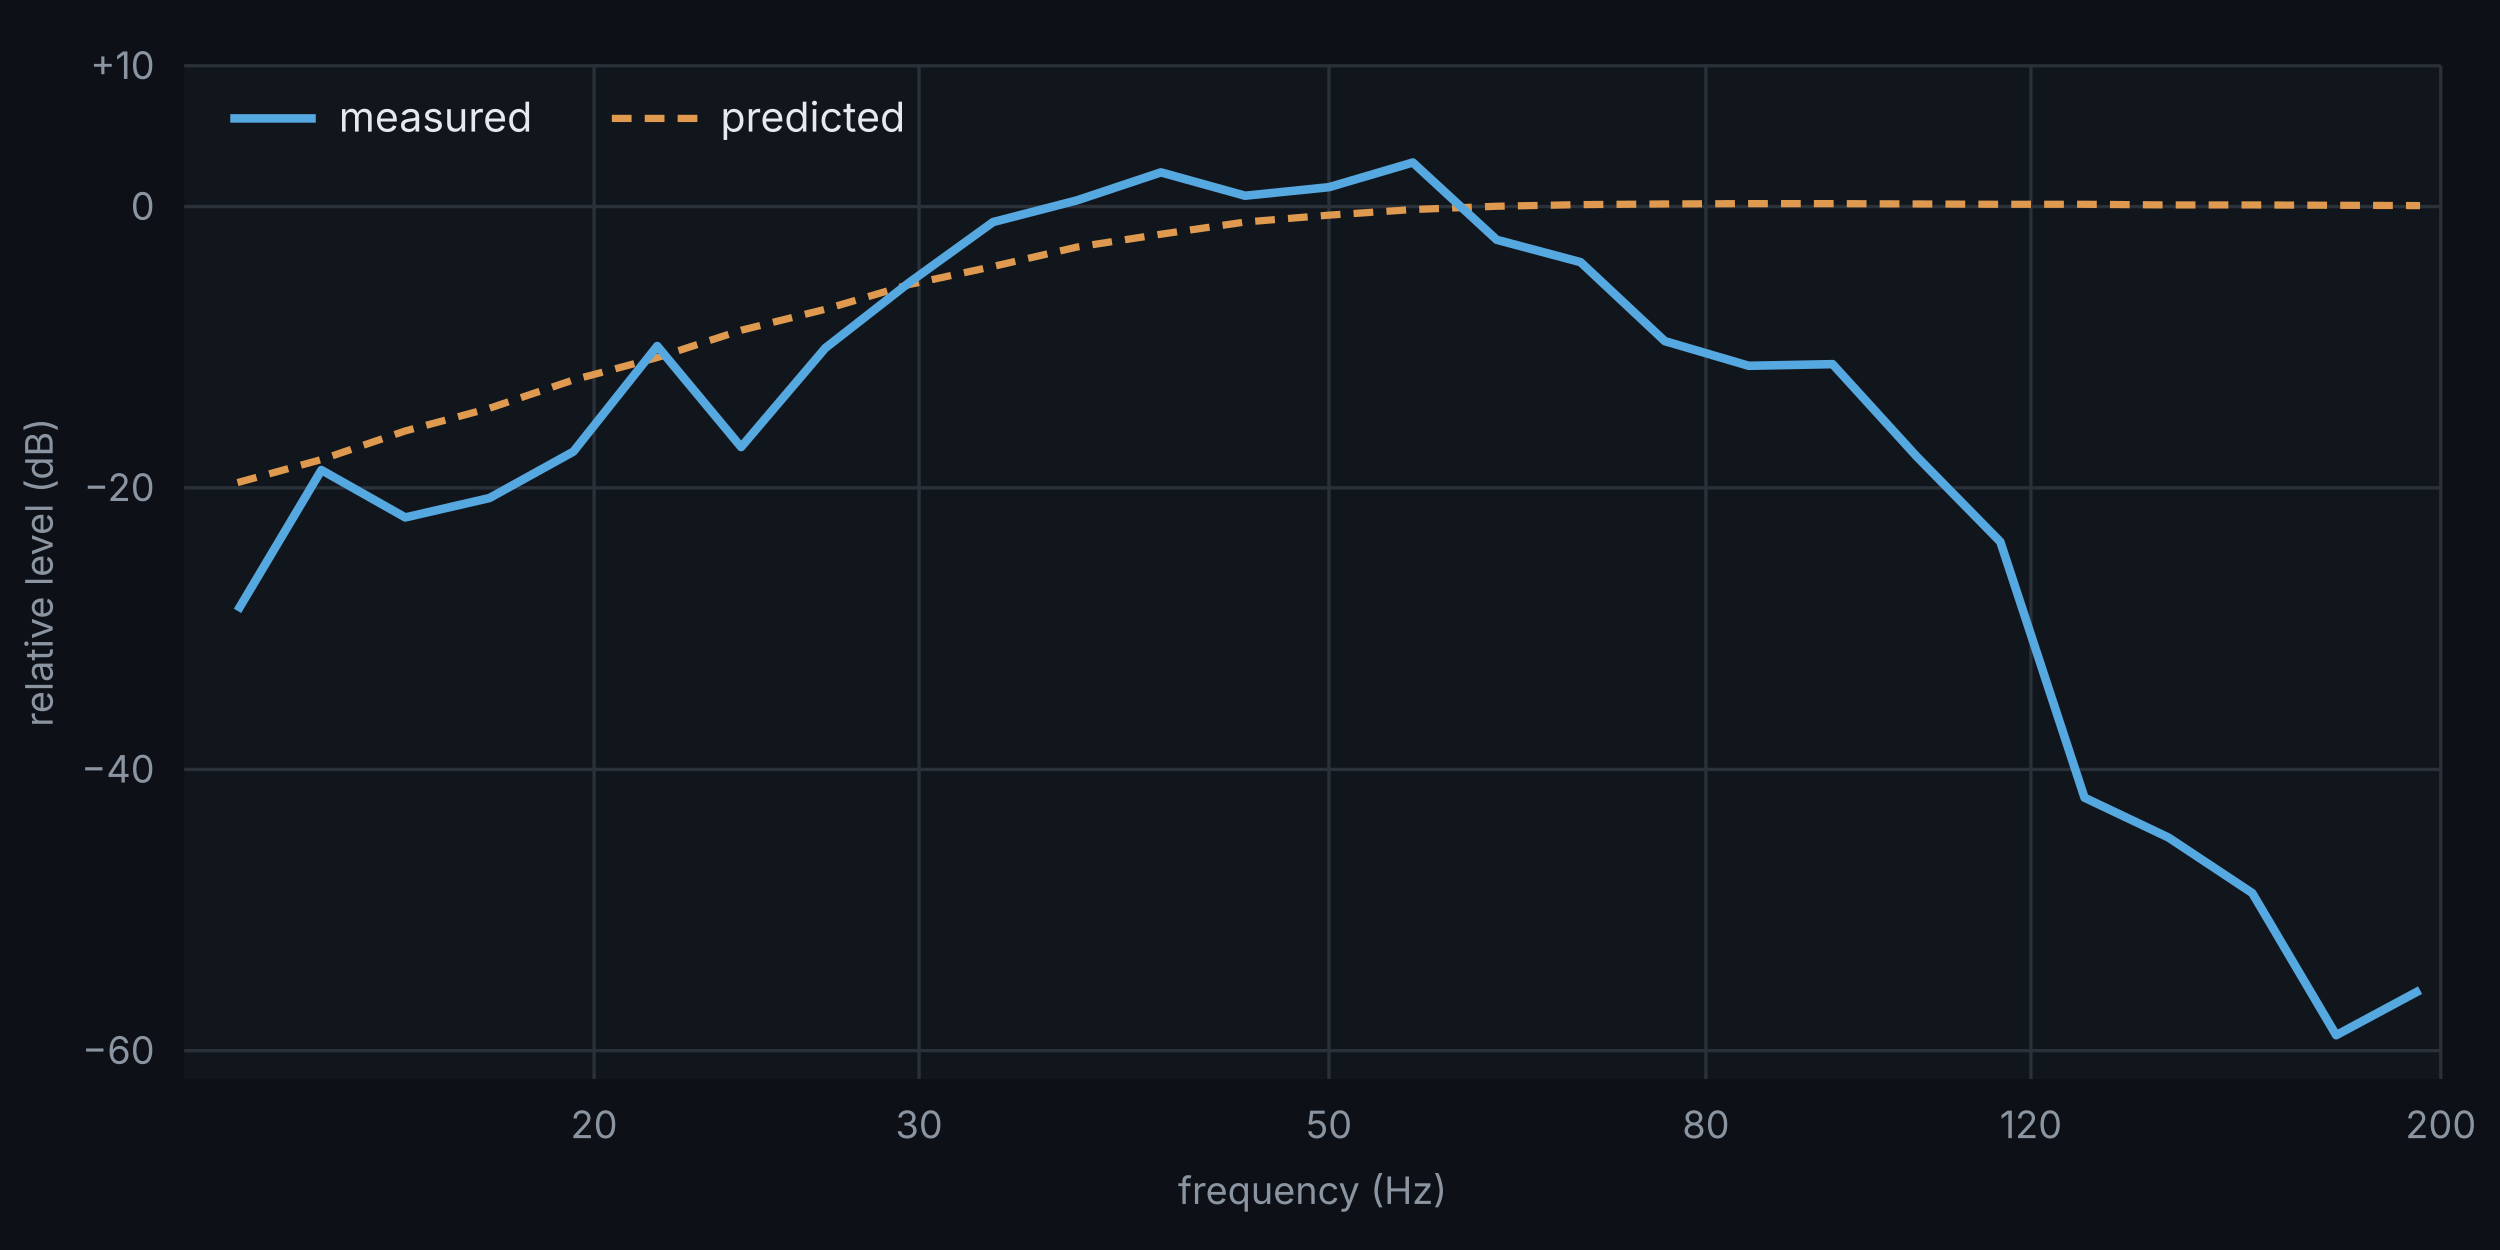
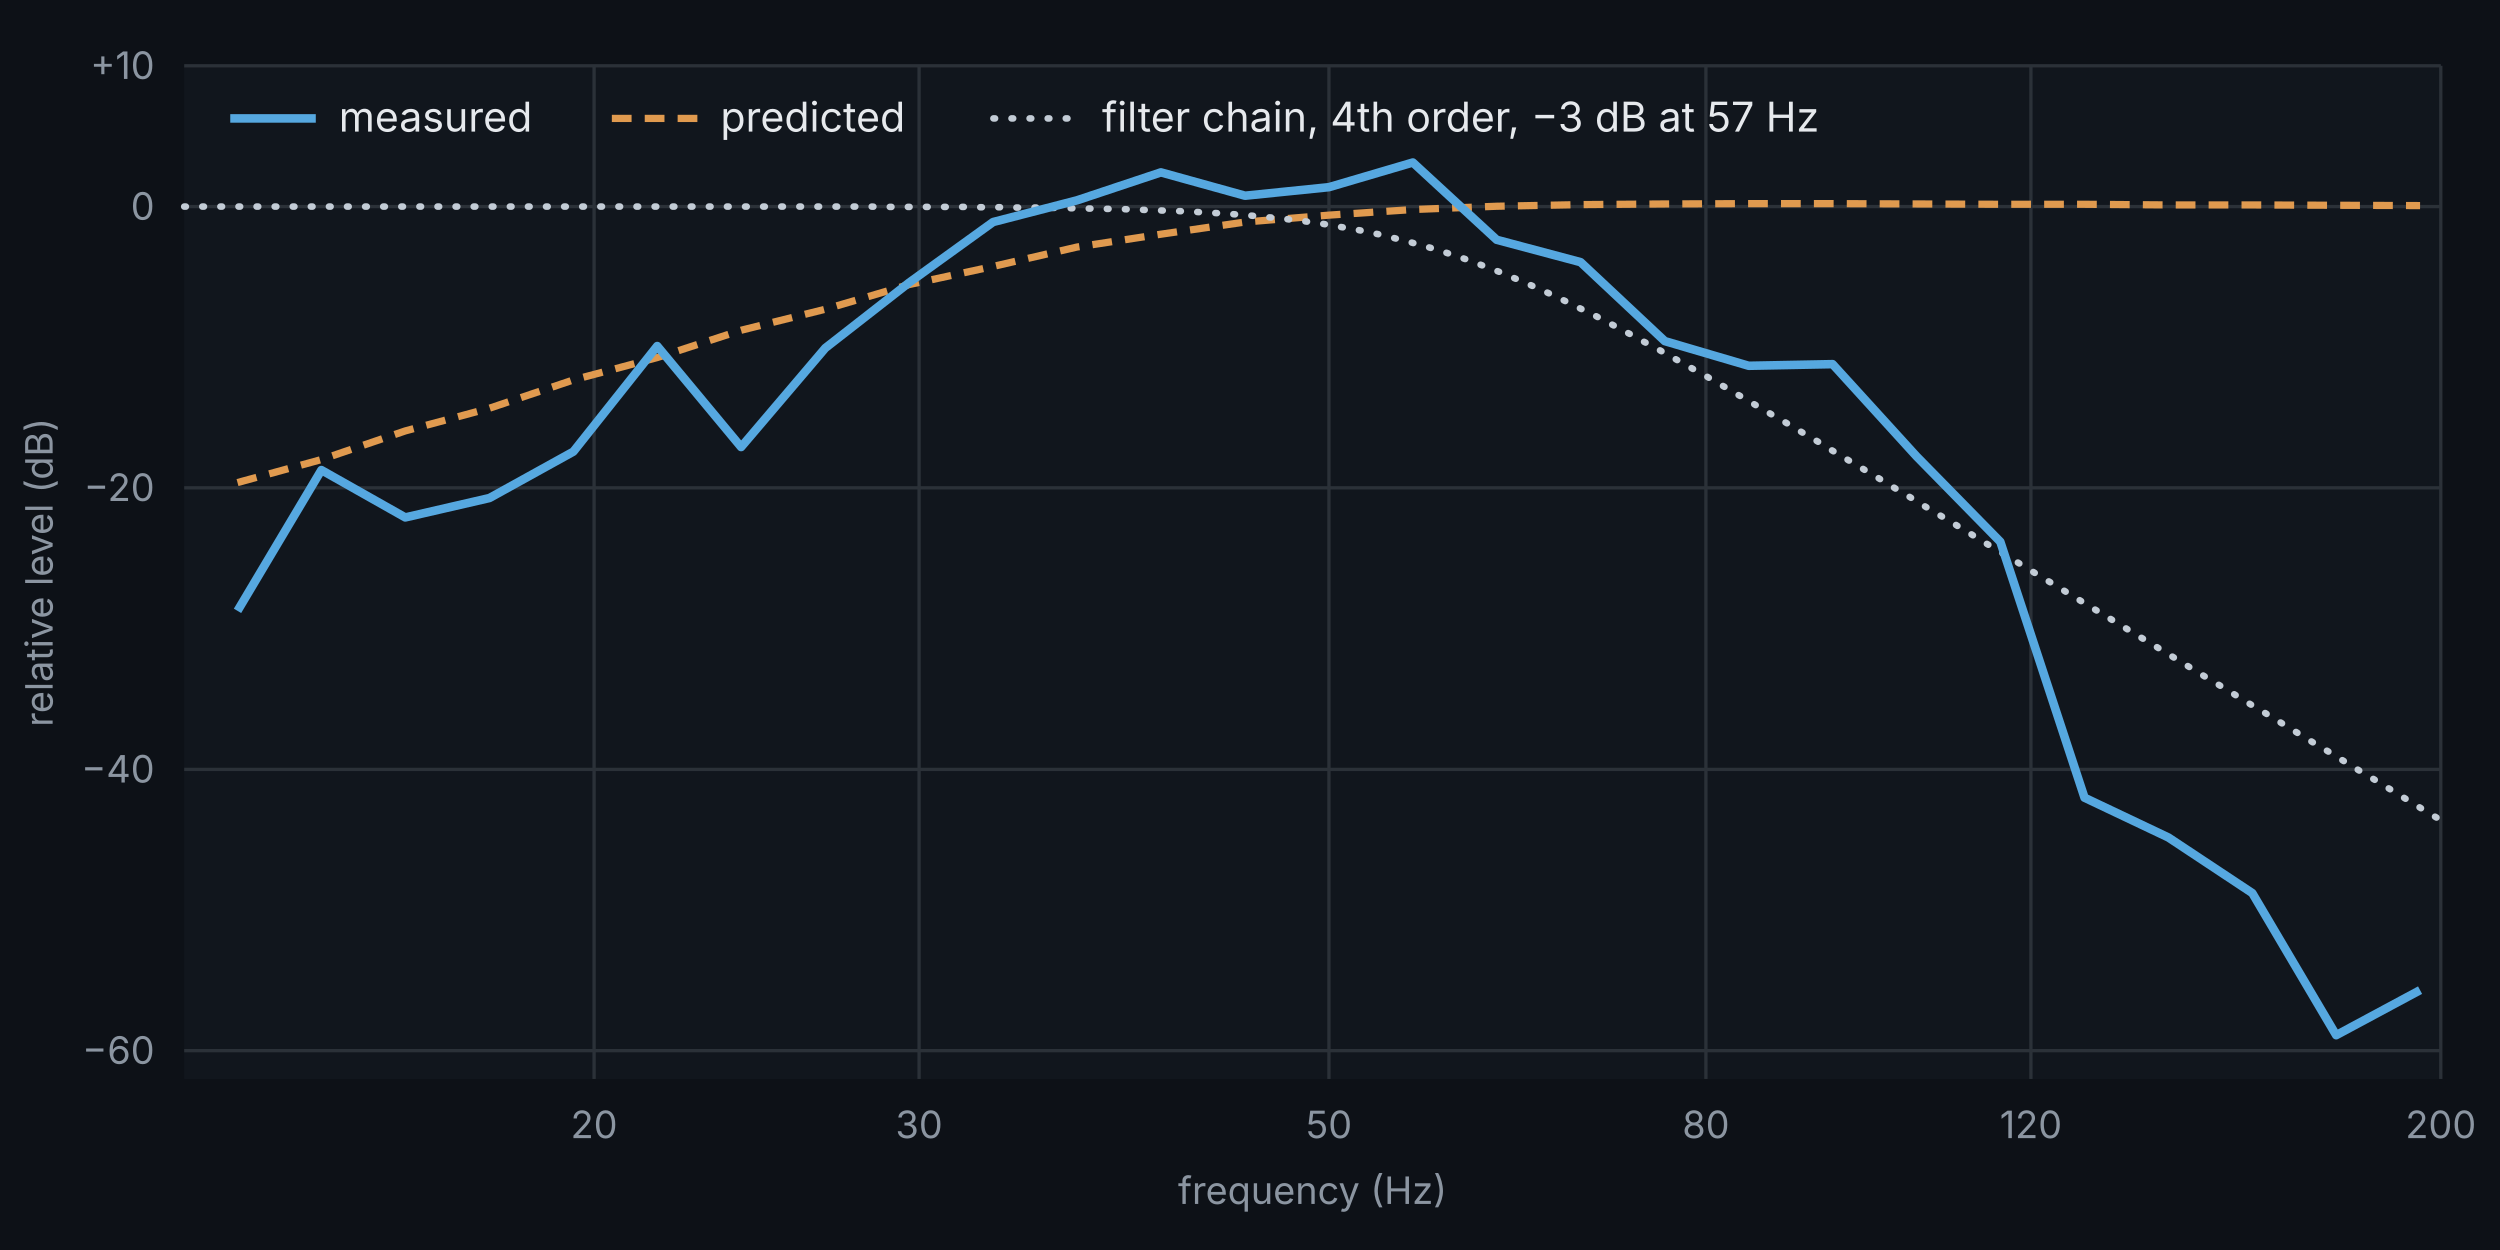
- <svg xmlns="http://www.w3.org/2000/svg" viewBox="0 0 760 380" width="760" height="380" font-family="system-ui,-apple-system,Segoe UI,sans-serif" role="img" aria-label="Measured response against prediction, 12 to 200 hertz">
+ <svg xmlns="http://www.w3.org/2000/svg" viewBox="0 0 760 380" width="760" height="380" font-family="system-ui,-apple-system,Segoe UI,sans-serif" role="img" aria-label="Measured response against prediction and the filter chain, 12 to 200 hertz">
  <rect width="760" height="380" fill="#0d1117" />
  <rect x="56" y="20" width="686" height="308" fill="#11161d" />
  <line x1="180.6" y1="20" x2="180.6" y2="328.0" stroke="#2b3138" />
  <line x1="279.4" y1="20" x2="279.4" y2="328.0" stroke="#2b3138" />
  <line x1="404.0" y1="20" x2="404.0" y2="328.0" stroke="#2b3138" />
  <line x1="518.6" y1="20" x2="518.6" y2="328.0" stroke="#2b3138" />
  <line x1="617.4" y1="20" x2="617.4" y2="328.0" stroke="#2b3138" />
  <line x1="742.0" y1="20" x2="742.0" y2="328.0" stroke="#2b3138" />
  <line x1="56" y1="20.0" x2="742" y2="20.0" stroke="#2b3138" />
  <line x1="56" y1="62.8" x2="742" y2="62.8" stroke="#2b3138" />
  <line x1="56" y1="148.3" x2="742" y2="148.3" stroke="#2b3138" />
  <line x1="56" y1="233.9" x2="742" y2="233.9" stroke="#2b3138" />
  <line x1="56" y1="319.4" x2="742" y2="319.4" stroke="#2b3138" />
  <path d="M 72.2 146.7 L 97.7 139.7 L 123.2 131.0 L 148.8 124.1 L 174.3 115.5 L 199.8 108.7 L 225.3 100.4 L 250.9 94.0 L 276.4 86.5 L 301.9 81.0 L 327.4 75.1 L 352.9 71.2 L 378.5 67.5 L 404.0 65.4 L 429.5 63.7 L 455.0 62.7 L 480.5 62.2 L 506.1 62.0 L 531.6 61.9 L 557.1 61.9 L 582.6 62.0 L 608.1 62.1 L 633.7 62.1 L 659.2 62.3 L 684.7 62.3 L 710.2 62.4 L 735.7 62.5" fill="none" stroke="#E09A4F" stroke-width="2.2" stroke-dasharray="6 4" />
+   <path d="M 56.0 62.8 L 58.9 62.8 L 61.7 62.8 L 64.6 62.8 L 67.4 62.8 L 70.3 62.8 L 73.1 62.8 L 76.0 62.8 L 78.9 62.8 L 81.7 62.8 L 84.6 62.8 L 87.4 62.8 L 90.3 62.8 L 93.2 62.8 L 96.0 62.8 L 98.9 62.8 L 101.7 62.8 L 104.6 62.8 L 107.5 62.8 L 110.3 62.8 L 113.2 62.8 L 116.0 62.8 L 118.9 62.8 L 121.7 62.8 L 124.6 62.8 L 127.5 62.8 L 130.3 62.8 L 133.2 62.8 L 136.0 62.8 L 138.9 62.8 L 141.8 62.8 L 144.6 62.8 L 147.5 62.8 L 150.3 62.8 L 153.2 62.8 L 156.0 62.8 L 158.9 62.8 L 161.8 62.8 L 164.6 62.8 L 167.5 62.8 L 170.3 62.8 L 173.2 62.8 L 176.0 62.8 L 178.9 62.8 L 181.8 62.8 L 184.6 62.8 L 187.5 62.8 L 190.3 62.8 L 193.2 62.8 L 196.1 62.8 L 198.9 62.8 L 201.8 62.8 L 204.6 62.8 L 207.5 62.8 L 210.3 62.8 L 213.2 62.8 L 216.1 62.8 L 218.9 62.8 L 221.8 62.8 L 224.6 62.8 L 227.5 62.8 L 230.4 62.8 L 233.2 62.8 L 236.1 62.8 L 238.9 62.8 L 241.8 62.8 L 244.7 62.8 L 247.5 62.8 L 250.4 62.8 L 253.2 62.8 L 256.1 62.8 L 258.9 62.8 L 261.8 62.8 L 264.7 62.8 L 267.5 62.9 L 270.4 62.9 L 273.2 62.9 L 276.1 62.9 L 279.0 62.9 L 281.8 62.9 L 284.7 62.9 L 287.5 62.9 L 290.4 62.9 L 293.2 62.9 L 296.1 63.0 L 299.0 63.0 L 301.8 63.0 L 304.7 63.0 L 307.5 63.1 L 310.4 63.1 L 313.2 63.1 L 316.1 63.1 L 319.0 63.2 L 321.8 63.2 L 324.7 63.3 L 327.5 63.3 L 330.4 63.4 L 333.3 63.4 L 336.1 63.5 L 339.0 63.5 L 341.8 63.6 L 344.7 63.7 L 347.6 63.8 L 350.4 63.9 L 353.3 64.0 L 356.1 64.1 L 359.0 64.2 L 361.8 64.3 L 364.7 64.5 L 367.6 64.7 L 370.4 64.8 L 373.3 65.0 L 376.1 65.2 L 379.0 65.4 L 381.8 65.7 L 384.7 66.0 L 387.6 66.2 L 390.4 66.5 L 393.3 66.9 L 396.1 67.2 L 399.0 67.6 L 401.9 68.0 L 404.7 68.5 L 407.6 69.0 L 410.4 69.5 L 413.3 70.0 L 416.2 70.6 L 419.0 71.2 L 421.9 71.9 L 424.7 72.6 L 427.6 73.3 L 430.4 74.1 L 433.3 74.9 L 436.2 75.7 L 439.0 76.6 L 441.9 77.6 L 444.7 78.5 L 447.6 79.5 L 450.4 80.6 L 453.3 81.7 L 456.2 82.8 L 459.0 84.0 L 461.9 85.2 L 464.7 86.4 L 467.6 87.7 L 470.5 89.0 L 473.3 90.3 L 476.2 91.7 L 479.0 93.1 L 481.9 94.5 L 484.8 95.9 L 487.6 97.4 L 490.5 98.9 L 493.3 100.4 L 496.2 101.9 L 499.0 103.5 L 501.9 105.0 L 504.8 106.6 L 507.6 108.2 L 510.5 109.8 L 513.3 111.4 L 516.2 113.0 L 519.1 114.6 L 521.9 116.3 L 524.8 117.9 L 527.6 119.6 L 530.5 121.2 L 533.3 122.9 L 536.2 124.6 L 539.1 126.3 L 541.9 127.9 L 544.8 129.6 L 547.6 131.3 L 550.5 133.0 L 553.4 134.7 L 556.2 136.5 L 559.1 138.2 L 561.9 139.9 L 564.8 141.6 L 567.6 143.3 L 570.5 145.0 L 573.4 146.8 L 576.2 148.5 L 579.1 150.2 L 581.9 151.9 L 584.8 153.7 L 587.6 155.4 L 590.5 157.1 L 593.4 158.8 L 596.2 160.6 L 599.1 162.3 L 601.9 164.1 L 604.8 165.8 L 607.7 167.5 L 610.5 169.3 L 613.4 171.0 L 616.2 172.7 L 619.1 174.5 L 621.9 176.2 L 624.8 177.9 L 627.7 179.7 L 630.5 181.4 L 633.4 183.2 L 636.2 184.9 L 639.1 186.6 L 642.0 188.4 L 644.8 190.1 L 647.7 191.9 L 650.5 193.6 L 653.4 195.3 L 656.3 197.1 L 659.1 198.8 L 662.0 200.6 L 664.8 202.3 L 667.7 204.1 L 670.5 205.8 L 673.4 207.5 L 676.3 209.3 L 679.1 211.0 L 682.0 212.8 L 684.8 214.5 L 687.7 216.2 L 690.6 218.0 L 693.4 219.7 L 696.3 221.5 L 699.1 223.2 L 702.0 225.0 L 704.8 226.7 L 707.7 228.4 L 710.6 230.2 L 713.4 231.9 L 716.3 233.7 L 719.1 235.4 L 722.0 237.1 L 724.9 238.9 L 727.7 240.6 L 730.6 242.4 L 733.4 244.1 L 736.3 245.9 L 739.1 247.6 L 742.0 249.3" fill="none" stroke="#c3ccd6" stroke-width="2" stroke-linecap="round" stroke-dasharray="0.5 5" />
  <path d="M 72.2 185.7 L 97.7 142.9 L 123.2 157.3 L 148.8 151.4 L 174.3 137.3 L 199.8 105.2 L 225.3 135.9 L 250.9 105.8 L 276.4 85.9 L 301.9 67.5 L 327.4 60.9 L 352.9 52.4 L 378.5 59.5 L 404.0 56.9 L 429.5 49.4 L 455.0 72.9 L 480.5 79.7 L 506.1 103.7 L 531.6 111.2 L 557.1 110.7 L 582.6 138.7 L 608.1 164.7 L 633.7 242.5 L 659.2 254.6 L 684.7 271.5 L 710.2 314.7 L 735.7 301.0" fill="none" stroke="#56A8E0" stroke-width="2.6" stroke-linejoin="round" />
  <g font-size="11.5" fill="#8b95a1">
    <text x="180.6" y="346" text-anchor="middle">20</text>
    <text x="279.4" y="346" text-anchor="middle">30</text>
    <text x="404.0" y="346" text-anchor="middle">50</text>
    <text x="518.6" y="346" text-anchor="middle">80</text>
    <text x="617.4" y="346" text-anchor="middle">120</text>
    <text x="742.0" y="346" text-anchor="middle">200</text>
    <text x="47" y="24.0" text-anchor="end">+10</text>
    <text x="47" y="66.8" text-anchor="end">0</text>
    <text x="47" y="152.3" text-anchor="end">−20</text>
    <text x="47" y="237.9" text-anchor="end">−40</text>
    <text x="47" y="323.4" text-anchor="end">−60</text>
  </g>
  <text x="399" y="366" text-anchor="middle" font-size="11.5" fill="#8b95a1">frequency (Hz)</text>
  <text x="16" y="174" text-anchor="middle" font-size="11.5" fill="#8b95a1" transform="rotate(-90 16 174)">relative level (dB)</text>
  <g font-size="12.5" fill="#e6e9ed">
    <line x1="70" y1="36" x2="96" y2="36" stroke="#56A8E0" stroke-width="2.6" />
    <text x="103" y="40">measured</text>
    <line x1="186" y1="36" x2="212" y2="36" stroke="#E09A4F" stroke-width="2.2" stroke-dasharray="6 4" />
    <text x="219" y="40">predicted</text>
+     <line x1="302" y1="36" x2="328" y2="36" stroke="#c3ccd6" stroke-width="2" stroke-linecap="round" stroke-dasharray="0.5 5" />
+     <text x="335" y="40">filter chain, 4th order, −3 dB at 57 Hz</text>
  </g>
</svg>
